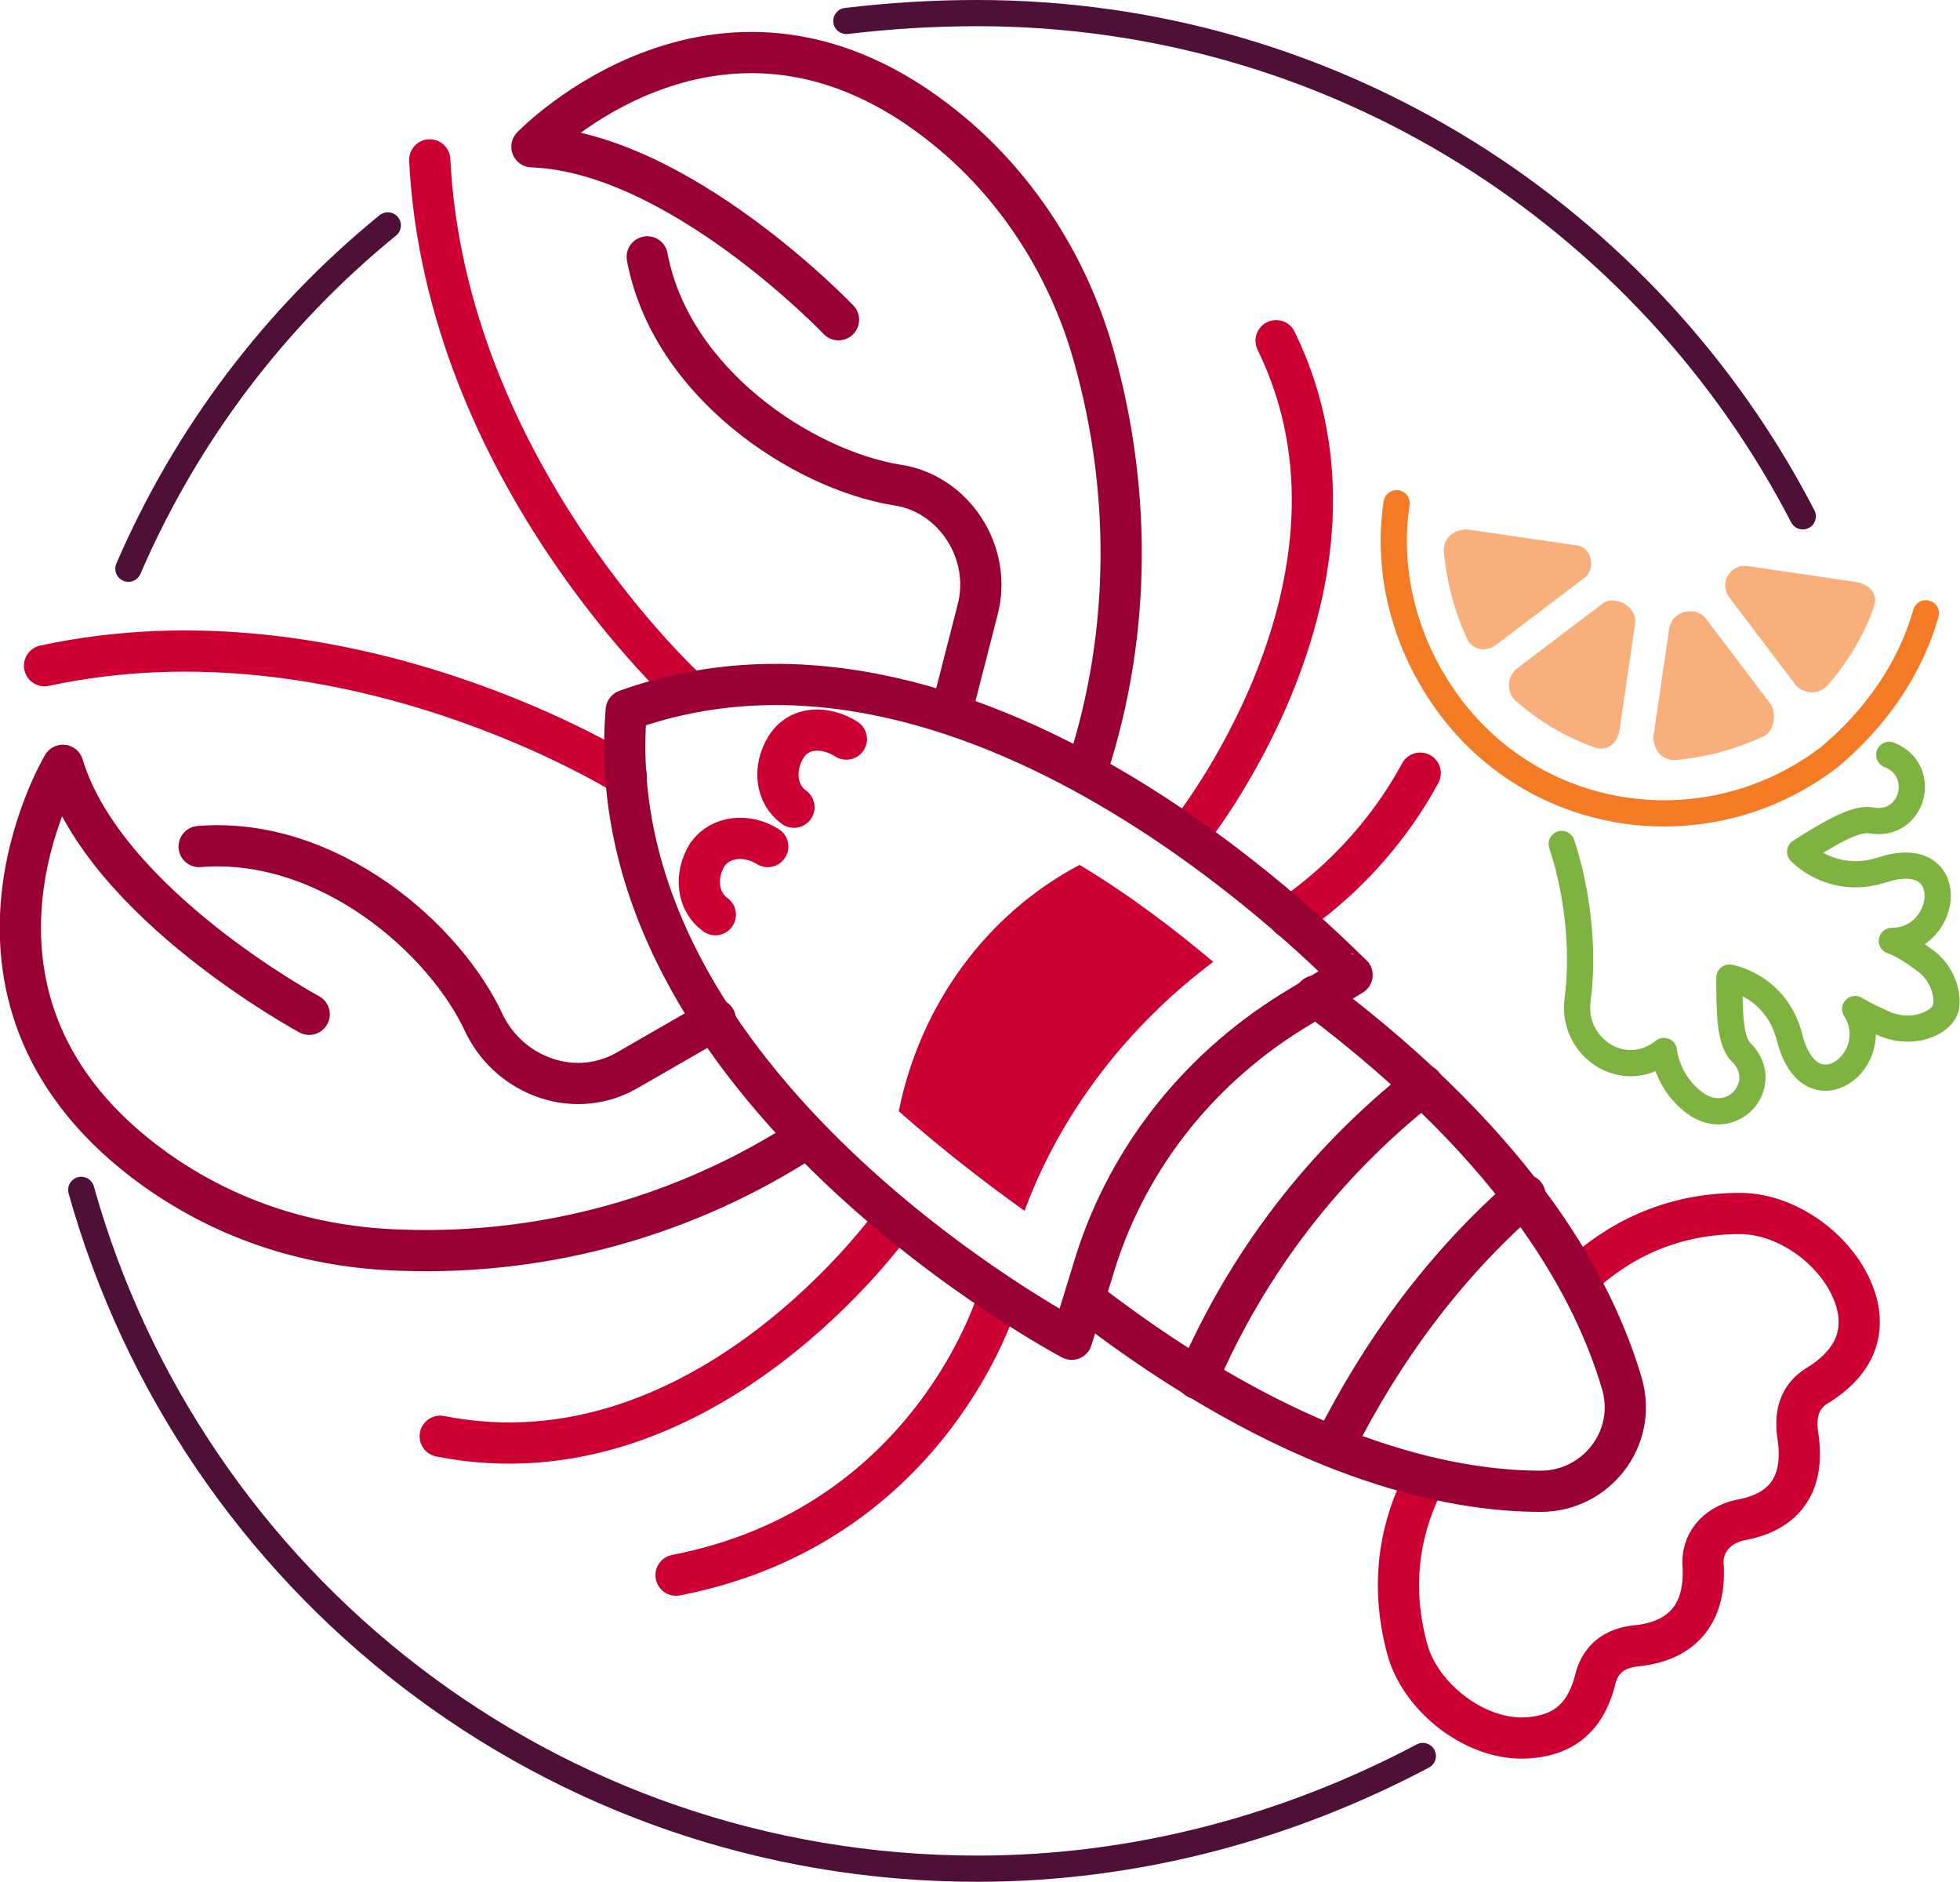
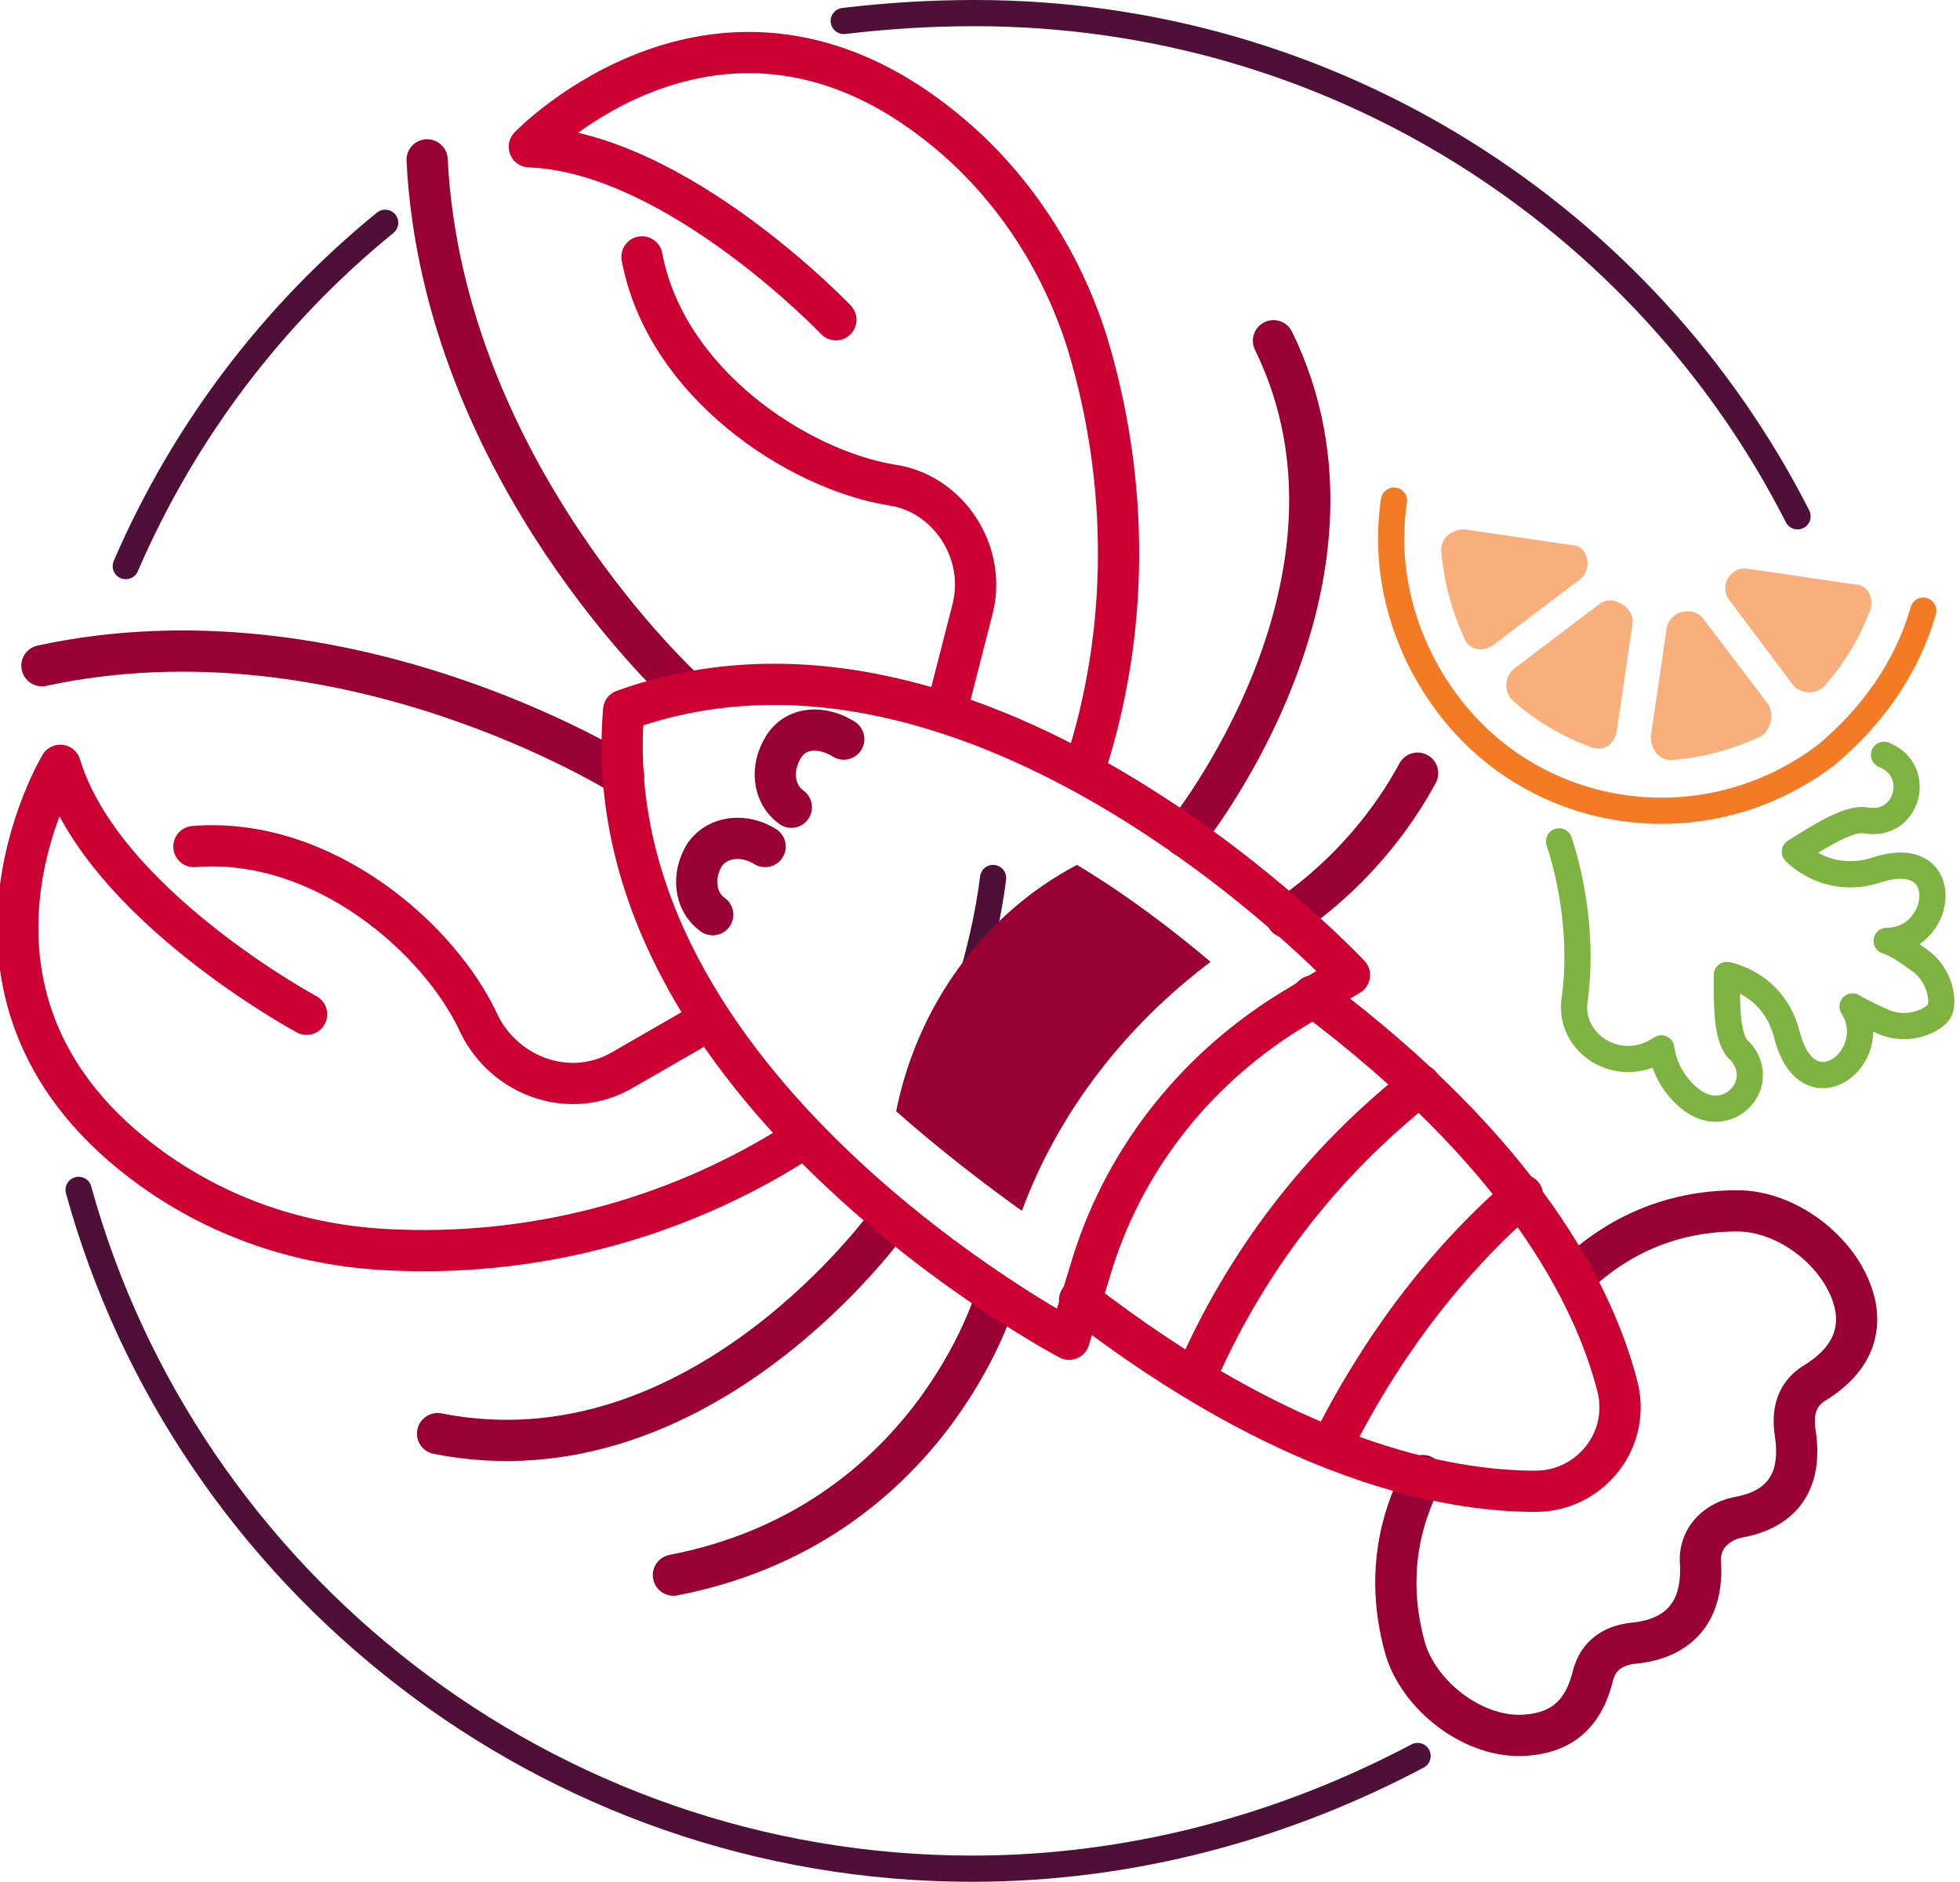
<svg xmlns="http://www.w3.org/2000/svg" version="1.1" id="Layer_1" x="0px" y="0px" viewBox="0 0 74.8 71.8" style="enable-background:new 0 0 74.8 71.8;" xml:space="preserve">
  <style type="text/css">
- 	.st0{fill:none;stroke:#CC0033;stroke-width:1.573;stroke-linecap:round;stroke-linejoin:round;stroke-miterlimit:10;}
+ 	.st0{fill:none;stroke:#4E1036;stroke-linecap:round;stroke-linejoin:round;stroke-miterlimit:10;}
	.st1{fill:none;stroke:#990033;stroke-width:1.573;stroke-linecap:round;stroke-linejoin:round;stroke-miterlimit:10;}
- 	.st2{fill:#CC0033;}
- 	.st3{fill:none;stroke:#4E1036;stroke-linecap:round;stroke-linejoin:round;stroke-miterlimit:10;}
+ 	.st2{fill:none;stroke:#CC0033;stroke-width:1.573;stroke-linecap:round;stroke-linejoin:round;stroke-miterlimit:10;}
+ 	.st3{fill:#990033;}
	.st4{fill:none;stroke:#7EB341;stroke-linecap:round;stroke-linejoin:round;stroke-miterlimit:10;}
	.st5{fill:none;stroke:#F47B26;stroke-linecap:round;stroke-linejoin:round;stroke-miterlimit:10;}
	.st6{fill:#F8AF7C;}
</style>
+   <path class="st0" d="M36.8,38.3c0.5-1.6,0.9-3.2,1.1-4.8" />
  <g>
    <g>
-       <path id="XMLID_2814_" class="st0" d="M45.3,31.9c0,0,7.9-9.7,3.4-18.9" />
-       <path id="XMLID_2813_" class="st0" d="M49.2,35c0,0,3-1.8,5-5.5" />
-       <path id="XMLID_2812_" class="st0" d="M34.1,46.6c0,0-7.2,10.2-17.3,8.2" />
-       <path id="XMLID_2811_" class="st0" d="M38.1,49.5c0,0-2.5,8.7-12.3,10.6" />
-       <path id="XMLID_2808_" class="st0" d="M54.4,56.4c-0.9,1.7-1.4,3.9-0.7,6.5c0.5,1.9,2.7,3.6,4.7,3.4c1.1-0.1,2.1-0.6,2.5-2.3    c0.2-0.7,0.7-1.1,1.5-1.2c1.2-0.1,2.7-0.7,2.6-3c-0.1-0.9,0.5-1.6,1.4-1.8c2.3-0.4,2.4-2.1,2.2-3.3c-0.1-0.8,0.1-1.4,0.7-1.8    c1.5-0.9,1.8-2,1.6-3c-0.4-1.9-2.5-3.6-4.5-3.6c-2.7,0-4.7,1.1-6.1,2.4" />
-       <path id="XMLID_210_" class="st1" d="M32,12.2c0,0-6.1-6.4-11.7-6.6c0,0,7.3-7.6,15.8-0.7c2.6,2.1,4.5,5,5.5,8.2l0,0    c1.6,5.3,1.6,11-0.1,16.2l0,0" />
-       <path id="XMLID_168_" class="st1" d="M36.3,27.2l1-3.9c0.6-2.2-0.9-4.5-3.1-4.8c-3.6-0.6-8.6-3.9-9.5-8.7" />
-       <path id="XMLID_212_" class="st1" d="M11.8,38.7c0,0-7.8-4.2-9.4-9.5c0,0-5.4,9,3.5,15.4c2.8,2,6,3,9.4,3.1l0,0    c5.5,0.2,10.9-1.3,15.5-4.3" />
-       <path id="XMLID_211_" class="st1" d="M27.3,38.9l-3.3,1.9c-2,1.2-4.5,0.3-5.5-1.7c-1.5-3.3-6-7.2-10.9-6.8" />
-       <path id="XMLID_2805_" class="st0" d="M27.3,34.9c-0.7-0.5-0.8-1.5-0.3-2.3c0.5-0.7,1.5-0.8,2.3-0.3" />
-       <path id="XMLID_2804_" class="st0" d="M30.3,30.8c-0.7-0.5-0.8-1.5-0.3-2.3s1.5-0.8,2.3-0.3" />
-       <path id="XMLID_2803_" class="st1" d="M45.7,52.6c1.9-4.4,4.8-8.2,8.6-11.2" />
-       <path id="XMLID_2802_" class="st1" d="M50.9,55.2c1.8-3.6,4.2-6.9,7.3-9.6" />
-       <path id="XMLID_2801_" class="st0" d="M26.3,26.4c0,0-9.3-8.4-9.9-20.3" />
-       <path id="XMLID_2800_" class="st0" d="M23.9,29.6c0,0-10.6-6.7-22.2-4.2" />
-       <path class="st2" d="M39.1,46.2c1.4-3.8,4-7.1,7.2-9.5c-1.3-1.1-3.1-2.5-5.1-3.7c-3.6,1.9-6.1,5.4-6.9,9.4    C36,43.9,37.7,45.2,39.1,46.2z" />
-       <path id="XMLID_2810_" class="st1" d="M23.9,27.1c-1.2,14.4,17,24,17,24l0.8-2.6c1.2-4.1,3.9-7.6,7.6-9.9l2.3-1.4    C51.5,37.2,37.5,22.2,23.9,27.1z" />
-       <path id="XMLID_2809_" class="st1" d="M41.4,49.6c7.9,6.1,13.9,7.3,17.4,7.3c2.1,0,3.7-2,3.1-4.1C60.9,49.4,58.2,44,50.2,38" />
+       <path id="XMLID_2814_" class="st1" d="M45.2,31.9c0,0,7.9-9.7,3.4-18.9" />
+       <path id="XMLID_2813_" class="st1" d="M49.1,35c0,0,3-1.8,5-5.5" />
+       <path id="XMLID_2812_" class="st1" d="M34,46.5c0,0-7.2,10.2-17.3,8.2" />
+       <path id="XMLID_2811_" class="st1" d="M38,49.5c0,0-2.5,8.7-12.3,10.6" />
+       <path id="XMLID_2808_" class="st1" d="M54.3,56.3c-0.9,1.7-1.4,3.9-0.7,6.5c0.5,1.9,2.7,3.6,4.7,3.4c1.1-0.1,2.1-0.6,2.5-2.3    c0.2-0.7,0.7-1.1,1.5-1.2c1.2-0.1,2.7-0.7,2.6-3c-0.1-0.9,0.5-1.6,1.4-1.8c2.3-0.4,2.4-2.1,2.2-3.3c-0.1-0.8,0.1-1.4,0.7-1.8    c1.5-0.9,1.8-2,1.6-3c-0.4-1.9-2.5-3.6-4.5-3.6c-2.7,0-4.7,1.1-6.1,2.4" />
+       <path id="XMLID_210_" class="st2" d="M31.9,12.2c0,0-6.1-6.4-11.7-6.6c0,0,7.3-7.6,15.8-0.7c2.6,2.1,4.5,5,5.5,8.2l0,0    c1.6,5.3,1.6,11-0.1,16.2l0,0" />
+       <path id="XMLID_168_" class="st2" d="M36.1,27.2l1-3.9c0.6-2.2-0.9-4.5-3.1-4.8c-3.6-0.6-8.6-3.9-9.5-8.7" />
+       <path id="XMLID_212_" class="st2" d="M11.7,38.7c0,0-7.8-4.2-9.4-9.5c0,0-5.4,9,3.5,15.4c2.8,2,6,3,9.4,3.1l0,0    c5.5,0.2,10.9-1.3,15.5-4.3" />
+       <path id="XMLID_211_" class="st2" d="M27.1,38.9l-3.3,1.9c-2,1.2-4.5,0.3-5.5-1.7c-1.5-3.3-6-7.2-10.9-6.8" />
+       <path id="XMLID_2805_" class="st1" d="M27.2,34.9c-0.7-0.5-0.8-1.5-0.3-2.3c0.5-0.7,1.5-0.8,2.3-0.3" />
+       <path id="XMLID_2804_" class="st1" d="M30.2,30.8c-0.7-0.5-0.8-1.5-0.3-2.3s1.5-0.8,2.3-0.3" />
+       <path id="XMLID_2803_" class="st2" d="M45.6,52.6c1.9-4.4,4.8-8.2,8.6-11.2" />
+       <path id="XMLID_2802_" class="st2" d="M50.8,55.2c1.8-3.6,4.2-6.9,7.3-9.6" />
+       <path id="XMLID_2801_" class="st1" d="M26.2,26.4c0,0-9.3-8.4-9.9-20.3" />
+       <path id="XMLID_2800_" class="st1" d="M23.8,29.6c0,0-10.6-6.7-22.2-4.2" />
+       <path class="st3" d="M39,46.2c1.4-3.8,4-7.1,7.2-9.5c-1.3-1.1-3.1-2.5-5.1-3.7c-3.6,1.9-6.1,5.4-6.9,9.4    C35.9,43.9,37.6,45.2,39,46.2z" />
+       <path id="XMLID_2810_" class="st2" d="M23.8,27.1c-1.2,14.4,17,24,17,24l0.8-2.6c1.2-4.1,3.9-7.6,7.6-9.9l2.3-1.4    C51.4,37.1,37.4,22.2,23.8,27.1z" />
+       <path id="XMLID_2809_" class="st2" d="M41.2,49.6c7.9,6.1,13.9,7.3,17.4,7.3c2.1,0,3.7-2,3.1-4.1C60.8,49.4,58.1,44,50.1,38" />
    </g>
-     <path class="st3" d="M3.1,45.4C7.3,60.4,21,71.3,37.3,71.3c6.1,0,11.9-1.6,17-4.3" />
-     <path class="st3" d="M14.8,8.6c-4.3,3.5-7.7,8-9.9,13.1" />
-     <path class="st3" d="M68.8,19.7C62.9,8.3,51,0.5,37.3,0.5c-1.7,0-3.3,0.1-5,0.3" />
-     <path id="XMLID_5_" class="st4" d="M72.1,28.8c1.5,0.6,0.9,2.8-0.7,2.5c-0.6-0.1-1.6,0.5-2.7,1.2c0,0,1.2,1.3,3.1,0.7   c3-1,2.6,2.7,0.4,2.7c0,0,0.4,0.1,1.2,0.7c0.9,0.6,1,1.7,0.8,2C74,39,73.1,39.5,72,39.1c-0.9-0.4-1.2-0.6-1.2-0.6   c1.2,1.9-1.7,4.2-2.5,1.1c-0.5-2-2.3-2.3-2.3-2.3c0,1.3,0,2.5,0.5,2.9c1.1,1.2-0.4,2.9-1.8,1.9c-1.1-0.8-1.2-2-1.2-2   C62,41.3,60,40,60.2,38.2c0.3-2.2-0.1-4.5-0.6-6" />
+     <path class="st0" d="M3,45.4c4.1,14.9,17.9,25.9,34.1,25.9c6.1,0,11.9-1.6,17-4.3" />
+     <path class="st0" d="M14.7,8.5c-4.3,3.5-7.7,8-9.9,13.1" />
+     <path class="st0" d="M68.6,19.7C62.8,8.3,50.9,0.5,37.2,0.5c-1.7,0-3.3,0.1-5,0.3" />
+     <path id="XMLID_5_" class="st4" d="M71.9,28.8c1.5,0.6,0.9,2.8-0.7,2.5c-0.6-0.1-1.6,0.5-2.7,1.2c0,0,1.2,1.3,3.1,0.7   c3-1,2.6,2.7,0.4,2.7c0,0,0.4,0.1,1.2,0.7c0.9,0.6,1,1.7,0.8,2c-0.2,0.3-1.1,0.8-2.1,0.4c-0.9-0.4-1.2-0.6-1.2-0.6   c1.2,1.9-1.7,4.2-2.5,1.1c-0.5-2-2.3-2.3-2.3-2.3c0,1.3,0,2.5,0.5,2.9c1.1,1.2-0.4,2.9-1.8,1.9c-1.1-0.8-1.2-2-1.2-2   c-1.6,1.1-3.6-0.2-3.3-1.9c0.3-2.2-0.1-4.5-0.6-6" />
    <g>
-       <path class="st5" d="M73.5,23.4c-0.6,2.1-1.9,4-3.7,5.5c-4.6,3.5-11.1,2.6-14.5-2c-1.7-2.3-2.4-5.1-2-7.7" />
-       <path class="st6" d="M71.5,23.2c-0.4,1.1-1,2.1-1.8,3c-0.3,0.3-0.9,0.3-1.2-0.1l-2.5-3.3c-0.4-0.5,0-1.3,0.7-1.2l4.1,0.6    C71.4,22.3,71.7,22.7,71.5,23.2z" />
-       <path class="st6" d="M62.4,23.8l-0.6,4.1c-0.1,0.5-0.5,0.8-1,0.6c-1.1-0.4-2.1-1-3-1.8c-0.3-0.3-0.3-0.9,0.1-1.2l3.3-2.5    C61.7,22.7,62.5,23.2,62.4,23.8z" />
-       <path class="st6" d="M67.3,28.1c-1.1,0.5-2.2,0.8-3.4,0.9c-0.5,0-0.8-0.4-0.8-0.9l0.6-4.1c0.1-0.7,1-0.9,1.4-0.4l2.5,3.3    C67.8,27.3,67.7,27.9,67.3,28.1z" />
-       <path class="st6" d="M60.4,22.1l-3.3,2.5c-0.4,0.3-0.9,0.2-1.1-0.2c-0.5-1.1-0.8-2.2-0.9-3.4c0-0.5,0.4-0.8,0.9-0.8l4.1,0.6    C60.7,20.8,61,21.7,60.4,22.1z" />
+       <path class="st5" d="M73.4,23.3c-0.6,2.1-1.9,4-3.7,5.5c-4.6,3.5-11.1,2.6-14.5-2c-1.7-2.3-2.4-5.1-2-7.7" />
+       <path class="st6" d="M71.4,23.2c-0.4,1.1-1,2.1-1.8,3c-0.3,0.3-0.9,0.3-1.2-0.1L66,22.9c-0.4-0.5,0-1.3,0.7-1.2l4.1,0.6    C71.2,22.3,71.5,22.7,71.4,23.2z" />
+       <path class="st6" d="M62.3,23.8l-0.6,4.1c-0.1,0.5-0.5,0.8-1,0.6c-1.1-0.4-2.1-1-3-1.8c-0.3-0.3-0.3-0.9,0.1-1.2l3.3-2.5    C61.6,22.7,62.4,23.2,62.3,23.8z" />
+       <path class="st6" d="M67.2,28.1c-1.1,0.5-2.2,0.8-3.4,0.9c-0.5,0-0.8-0.4-0.8-0.9l0.6-4.1c0.1-0.7,1-0.9,1.4-0.4l2.5,3.3    C67.7,27.3,67.6,27.8,67.2,28.1z" />
+       <path class="st6" d="M60.3,22.1L57,24.6c-0.4,0.3-0.9,0.2-1.1-0.2c-0.5-1.1-0.8-2.2-0.9-3.4c0-0.5,0.4-0.8,0.9-0.8l4.1,0.6    C60.6,20.8,60.8,21.7,60.3,22.1z" />
    </g>
  </g>
</svg>
